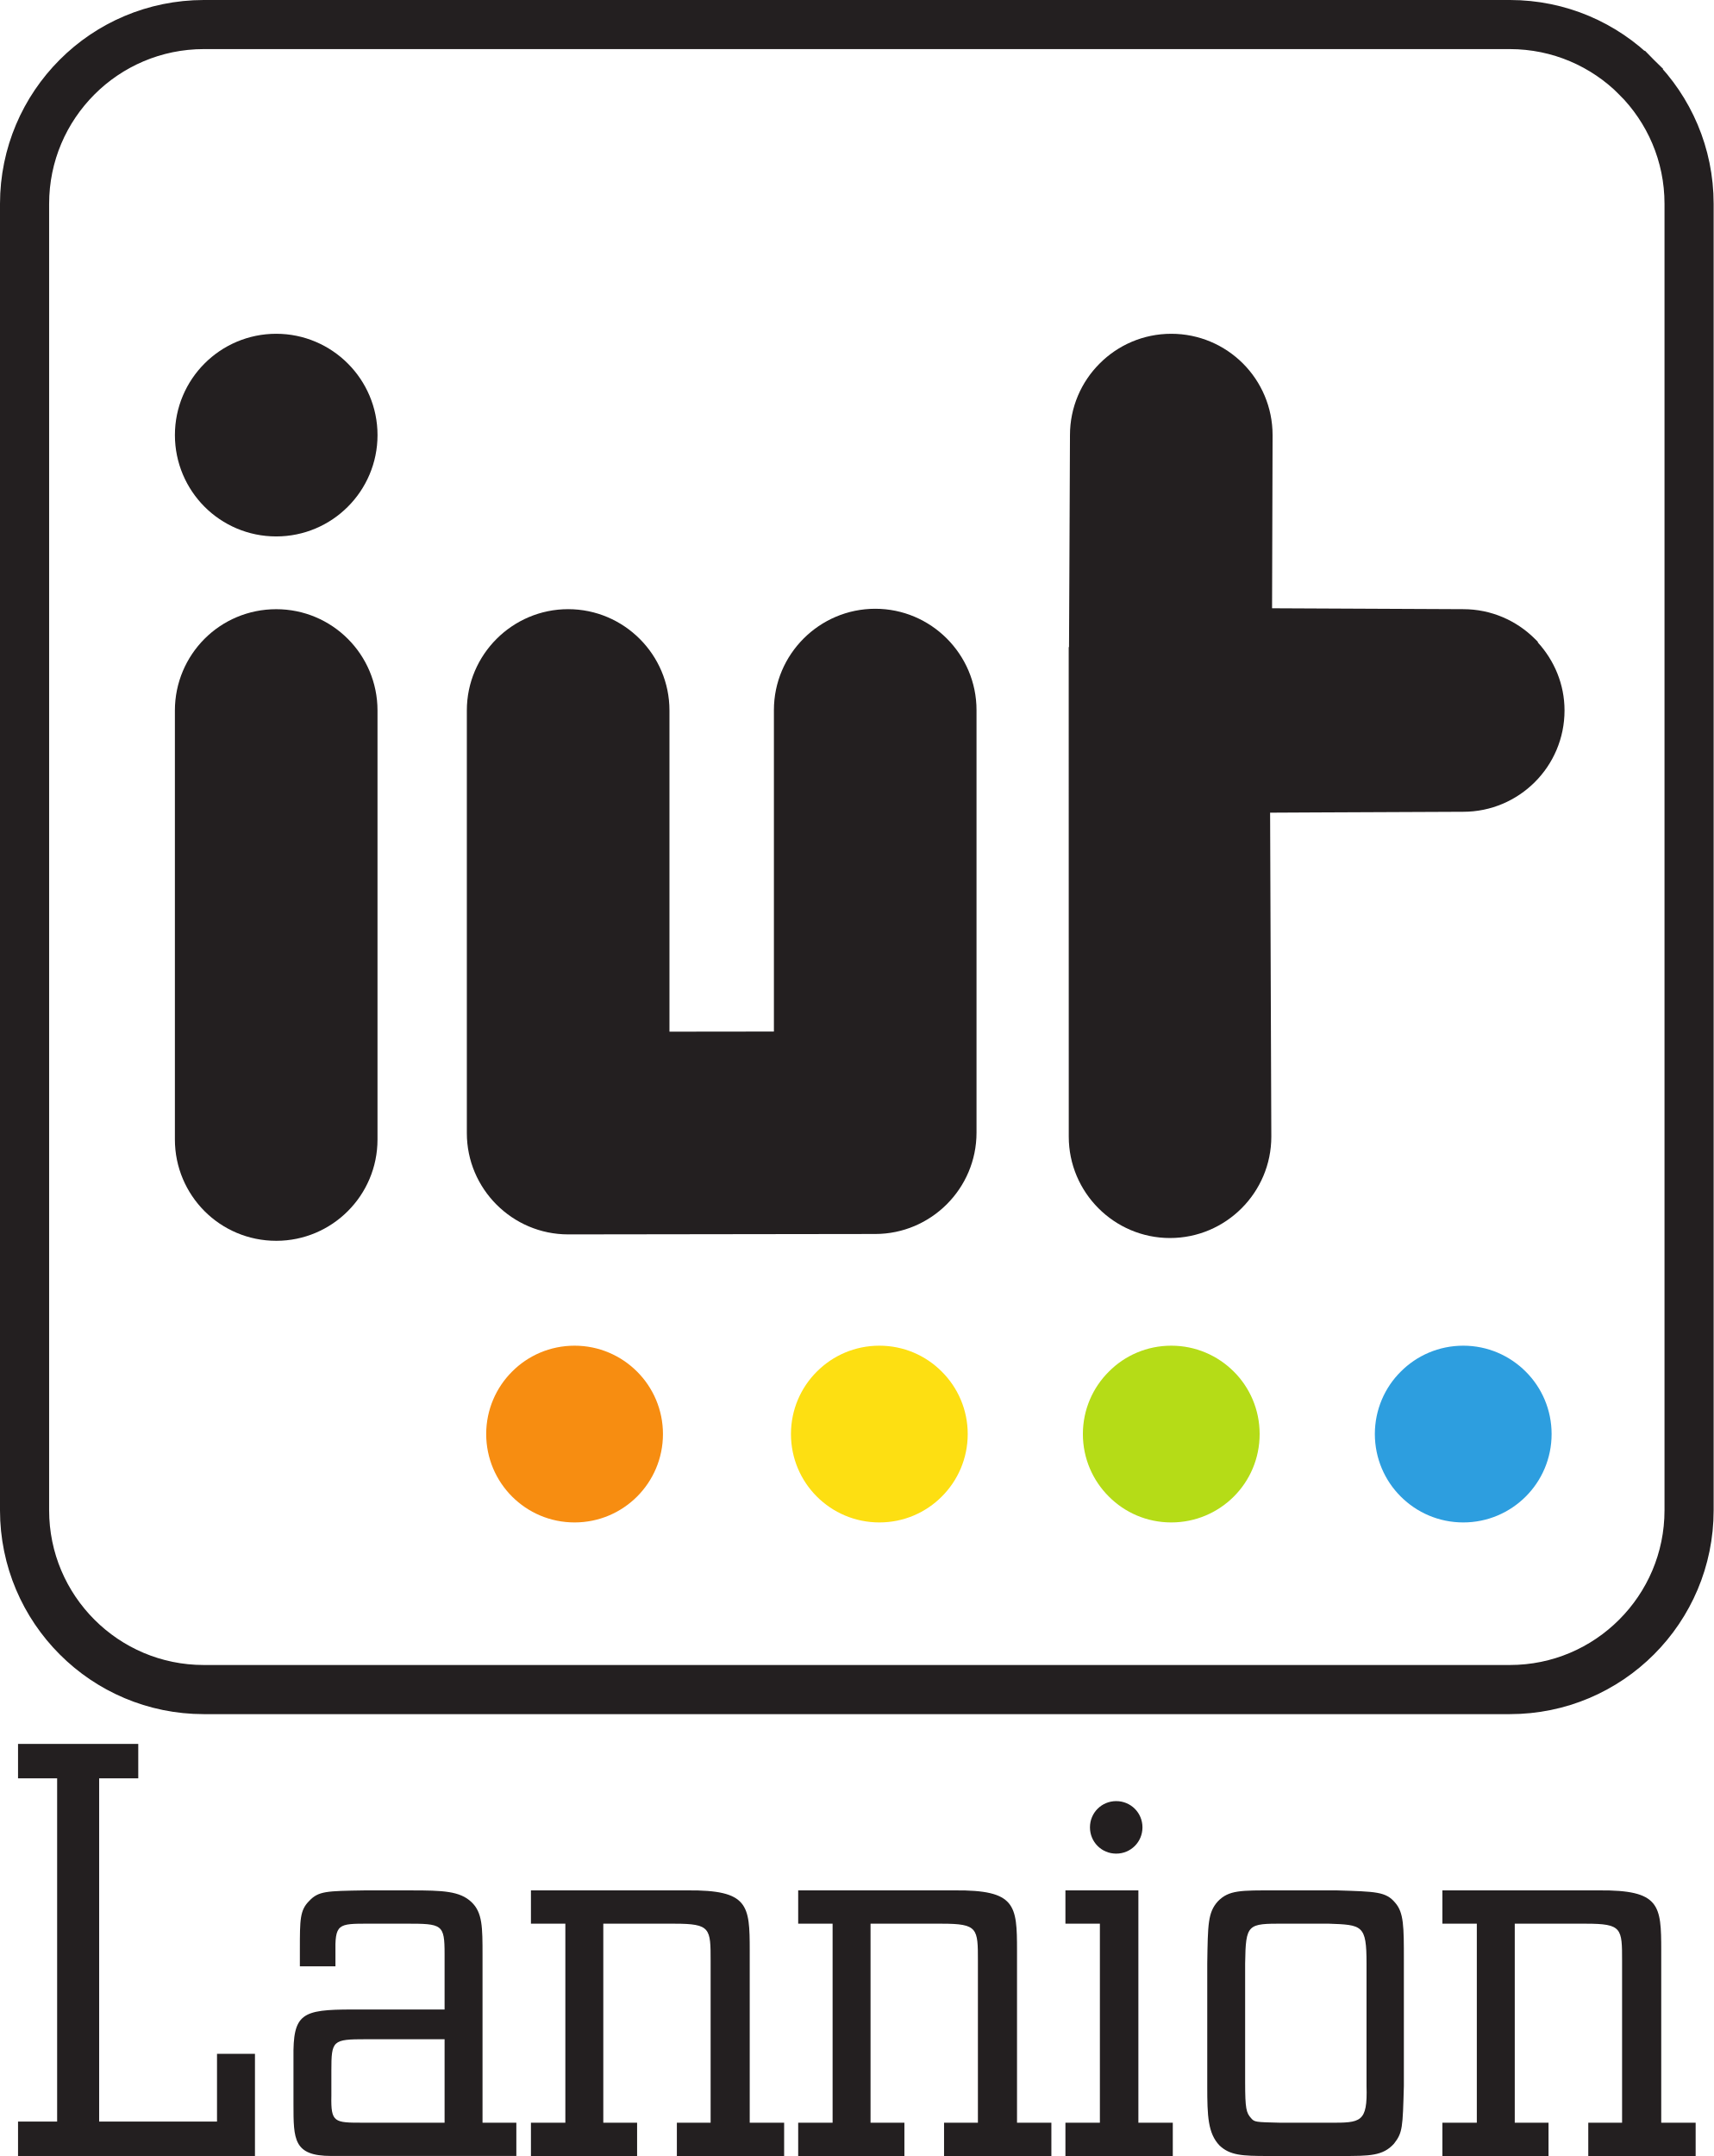
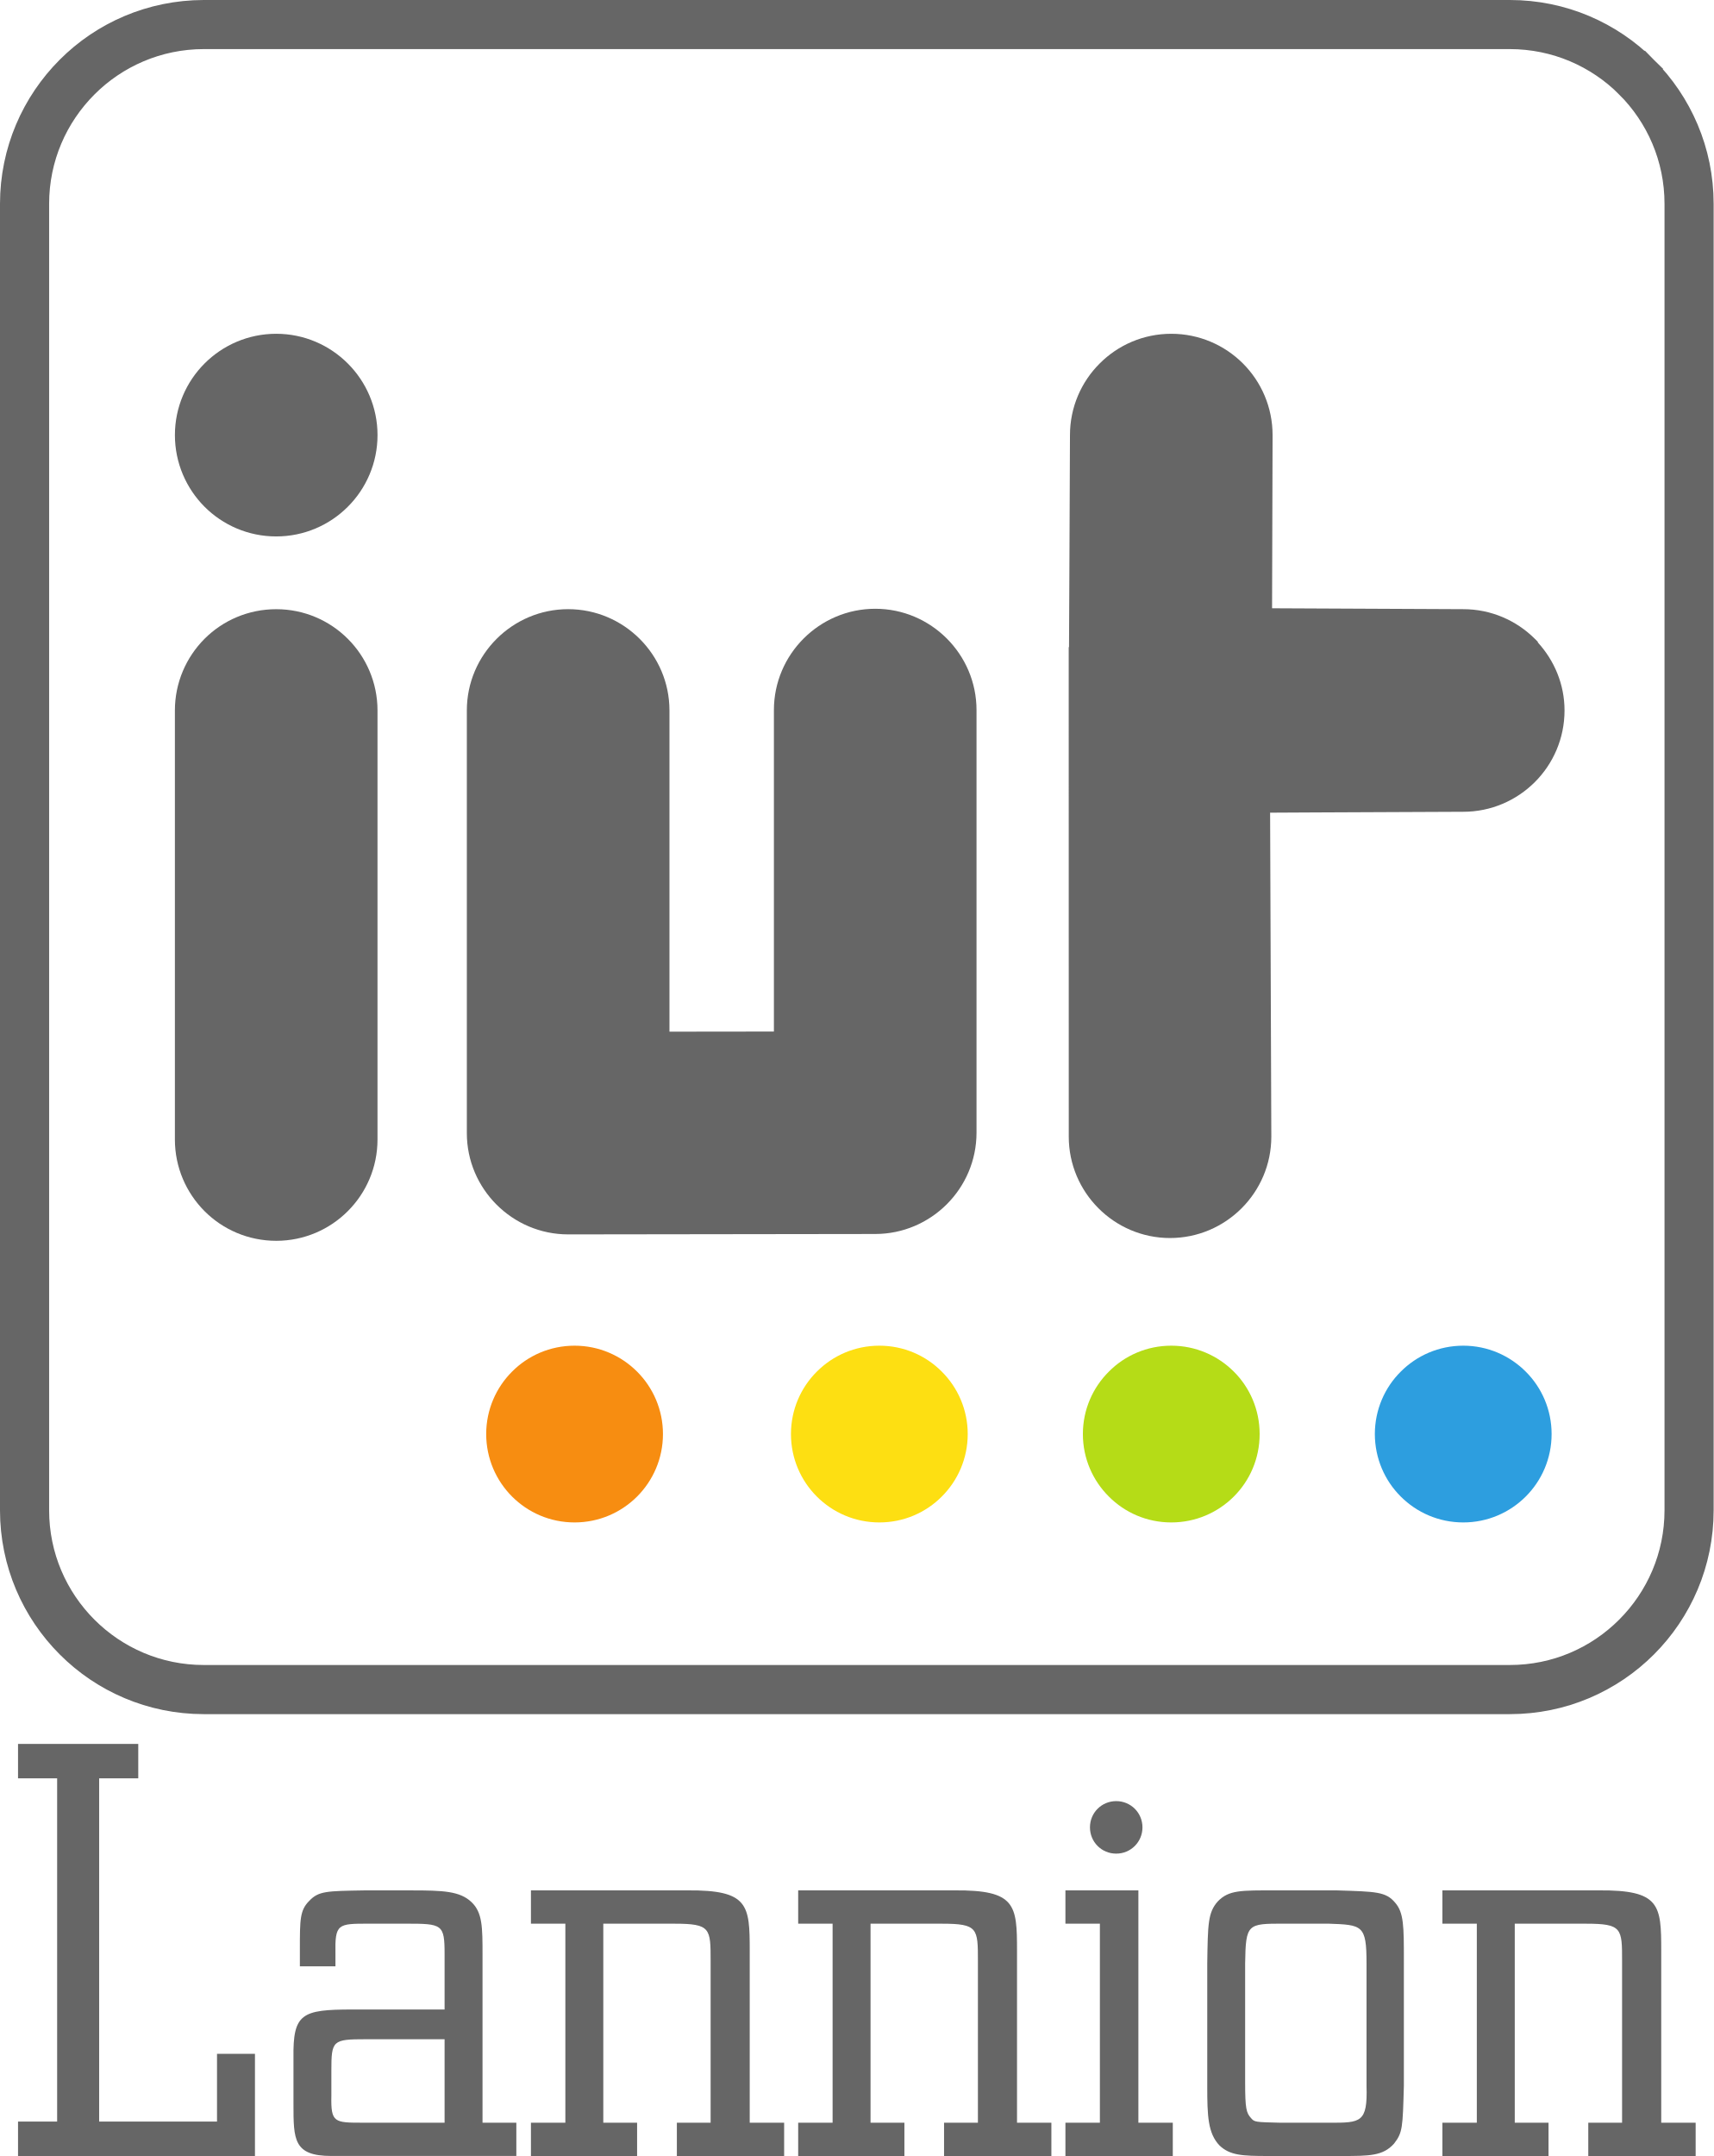
<svg xmlns="http://www.w3.org/2000/svg" viewBox="0 0 556.524 700" height="700" width="556.524" xml:space="preserve" id="svg10" version="1.1">
  <defs id="defs14" />
  <g transform="matrix(1.333333,0,0,-1.333333,-18.7272,775.2496)" id="g18">
-     <path d="m 412.667,562.666 2.013,2.001 c -8.407,8.419 -20.054,13.623 -32.892,13.623 H 222.729 63.696 C 50.871,578.277 39.211,573.085 30.816,564.666 22.409,556.259 17.193,544.624 17.193,531.787 V 372.741 213.683 c 0,-12.825 5.216,-24.472 13.623,-32.879 8.395,-8.419 20.054,-13.623 32.879,-13.623 H 222.729 381.788 c 12.838,0 24.485,5.204 32.892,13.623 8.407,8.407 13.611,20.054 13.611,32.879 v 159.058 159.046 c 0,12.825 -5.204,24.472 -13.611,32.879 l -2.013,-2.001 -2.013,-2.001 c 7.401,-7.413 11.966,-17.587 11.966,-28.878 V 372.741 213.683 c 0,-11.279 -4.578,-21.478 -11.966,-28.866 -7.388,-7.401 -17.575,-11.966 -28.866,-11.966 H 222.729 63.696 c -11.291,0 -21.478,4.566 -28.866,11.954 -7.401,7.401 -11.966,17.599 -11.966,28.878 v 159.058 159.046 c 0,11.291 4.566,21.465 11.966,28.878 7.388,7.388 17.575,11.954 28.866,11.966 H 222.729 381.788 c 11.291,-0.012 21.478,-4.578 28.866,-11.966 l 2.013,2.001" style="opacity:1;fill:#231f20;fill-opacity:1;fill-rule:nonzero;stroke:#231f20;stroke-width:6.296;stroke-linecap:butt;stroke-linejoin:miter;stroke-miterlimit:4;stroke-dasharray:none;stroke-opacity:1;stop-opacity:1" id="path824" />
+     <path d="m 412.667,562.666 2.013,2.001 c -8.407,8.419 -20.054,13.623 -32.892,13.623 H 222.729 63.696 C 50.871,578.277 39.211,573.085 30.816,564.666 22.409,556.259 17.193,544.624 17.193,531.787 V 372.741 213.683 c 0,-12.825 5.216,-24.472 13.623,-32.879 8.395,-8.419 20.054,-13.623 32.879,-13.623 H 222.729 381.788 c 12.838,0 24.485,5.204 32.892,13.623 8.407,8.407 13.611,20.054 13.611,32.879 v 159.058 159.046 c 0,12.825 -5.204,24.472 -13.611,32.879 l -2.013,-2.001 -2.013,-2.001 c 7.401,-7.413 11.966,-17.587 11.966,-28.878 V 372.741 213.683 c 0,-11.279 -4.578,-21.478 -11.966,-28.866 -7.388,-7.401 -17.575,-11.966 -28.866,-11.966 H 222.729 63.696 c -11.291,0 -21.478,4.566 -28.866,11.954 -7.401,7.401 -11.966,17.599 -11.966,28.878 v 159.058 159.046 c 0,11.291 4.566,21.465 11.966,28.878 7.388,7.388 17.575,11.954 28.866,11.966 H 222.729 381.788 c 11.291,-0.012 21.478,-4.578 28.866,-11.966 l 2.013,2.001" style="opacity:1;fill:#666666;fill-opacity:1;fill-rule:nonzero;stroke:#666666;stroke-width:6.296;stroke-linecap:butt;stroke-linejoin:miter;stroke-miterlimit:4;stroke-dasharray:none;stroke-opacity:1;stop-opacity:1" id="path824" />
    <g id="g1254">
      <path id="path852" style="opacity:1;fill:#f78d11;fill-opacity:1;fill-rule:nonzero;stroke:none;stroke-width:12.273;stop-opacity:1" d="m 169.214,217.009 c -3.903,-3.891 -9.278,-6.296 -15.219,-6.296 -5.952,0 -11.328,2.406 -15.219,6.296 -3.891,3.891 -6.308,9.291 -6.308,15.231 0,5.928 2.418,11.328 6.308,15.206 3.878,3.903 9.266,6.308 15.219,6.308 5.94,0 11.316,-2.406 15.219,-6.308 3.891,-3.878 6.308,-9.278 6.308,-15.206 0,-5.952 -2.418,-11.34 -6.308,-15.231" />
      <path id="path856" style="opacity:1;fill:#fddf12;fill-opacity:1;fill-rule:nonzero;stroke:none;stroke-width:12.273;stop-opacity:1" d="m 243.433,217.009 c -3.878,-3.891 -9.254,-6.296 -15.206,-6.296 -5.94,0 -11.328,2.406 -15.219,6.296 -3.903,3.891 -6.308,9.291 -6.308,15.231 0,5.928 2.406,11.328 6.308,15.206 3.891,3.903 9.278,6.308 15.219,6.308 5.952,0 11.328,-2.406 15.206,-6.308 3.903,-3.878 6.321,-9.278 6.321,-15.206 0,-5.952 -2.418,-11.34 -6.321,-15.231" />
      <path id="path860" style="opacity:1;fill:#b5dc17;fill-opacity:1;fill-rule:nonzero;stroke:none;stroke-width:12.273;stop-opacity:1" d="m 314.561,217.009 c -3.903,-3.891 -9.278,-6.296 -15.231,-6.296 -5.94,0 -11.328,2.406 -15.194,6.296 -3.915,3.891 -6.333,9.278 -6.333,15.231 0,5.928 2.418,11.328 6.333,15.206 3.866,3.903 9.254,6.308 15.194,6.308 5.952,0 11.328,-2.406 15.231,-6.308 3.903,-3.878 6.296,-9.278 6.296,-15.206 0,-5.952 -2.393,-11.34 -6.296,-15.231" />
      <path id="path864" style="opacity:1;fill:#2d9edf;fill-opacity:1;fill-rule:nonzero;stroke:none;stroke-width:12.273;stop-opacity:1" d="m 385.663,217.009 c -3.903,-3.891 -9.278,-6.296 -15.206,-6.296 -5.952,0 -11.328,2.406 -15.219,6.296 -3.915,3.891 -6.308,9.291 -6.321,15.231 0.012,5.928 2.406,11.328 6.321,15.206 3.891,3.903 9.266,6.308 15.219,6.308 5.928,0 11.303,-2.406 15.206,-6.308 3.903,-3.878 6.308,-9.278 6.308,-15.206 0,-5.94 -2.406,-11.34 -6.308,-15.231" />
    </g>
-     <g id="g1317">
-       <path style="color:#000000;font-style:normal;font-variant:normal;font-weight:normal;font-stretch:normal;font-size:medium;line-height:normal;font-family:sans-serif;font-variant-ligatures:normal;font-variant-position:normal;font-variant-caps:normal;font-variant-numeric:normal;font-variant-alternates:normal;font-variant-east-asian:normal;font-feature-settings:normal;font-variation-settings:normal;text-indent:0;text-align:start;text-decoration:none;text-decoration-line:none;text-decoration-style:solid;text-decoration-color:#000000;letter-spacing:normal;word-spacing:normal;text-transform:none;writing-mode:lr-tb;direction:ltr;text-orientation:mixed;dominant-baseline:auto;baseline-shift:baseline;text-anchor:start;white-space:normal;shape-padding:0;shape-margin:0;inline-size:0;clip-rule:nonzero;display:inline;overflow:visible;visibility:visible;opacity:1;isolation:auto;mix-blend-mode:normal;color-interpolation:sRGB;color-interpolation-filters:linearRGB;solid-color:#000000;solid-opacity:1;vector-effect:none;fill:#231f20;fill-opacity:1;fill-rule:nonzero;stroke:none;stroke-width:6.296;stroke-linecap:butt;stroke-linejoin:miter;stroke-miterlimit:4;stroke-dasharray:none;stroke-dashoffset:0;stroke-opacity:1;color-rendering:auto;image-rendering:auto;shape-rendering:auto;text-rendering:auto;enable-background:accumulate;stop-color:#000000;stop-opacity:1" d="m 81.33,279.291 c -6.811,0 -13.013,2.758 -17.473,7.232 -4.44,4.454 -7.213,10.637 -7.213,17.441 v 69.379 35.09 c 0,6.794 2.771,12.985 7.213,17.441 4.465,4.479 10.676,7.221 17.473,7.221 6.772,0 12.968,-2.743 17.43,-7.215 4.474,-4.46 7.234,-10.657 7.234,-17.447 v -35.09 -69.379 c 0,-6.801 -2.763,-12.99 -7.234,-17.447 -4.459,-4.47 -10.654,-7.227 -17.43,-7.227 z" id="path1283" />
-       <path style="color:#000000;font-style:normal;font-variant:normal;font-weight:normal;font-stretch:normal;font-size:medium;line-height:normal;font-family:sans-serif;font-variant-ligatures:normal;font-variant-position:normal;font-variant-caps:normal;font-variant-numeric:normal;font-variant-alternates:normal;font-variant-east-asian:normal;font-feature-settings:normal;font-variation-settings:normal;text-indent:0;text-align:start;text-decoration:none;text-decoration-line:none;text-decoration-style:solid;text-decoration-color:#000000;letter-spacing:normal;word-spacing:normal;text-transform:none;writing-mode:lr-tb;direction:ltr;text-orientation:mixed;dominant-baseline:auto;baseline-shift:baseline;text-anchor:start;white-space:normal;shape-padding:0;shape-margin:0;inline-size:0;clip-rule:nonzero;display:inline;overflow:visible;visibility:visible;opacity:1;isolation:auto;mix-blend-mode:normal;color-interpolation:sRGB;color-interpolation-filters:linearRGB;solid-color:#000000;solid-opacity:1;vector-effect:none;fill:#231f20;fill-opacity:1;fill-rule:nonzero;stroke:none;stroke-width:6.296;stroke-linecap:butt;stroke-linejoin:miter;stroke-miterlimit:4;stroke-dasharray:none;stroke-dashoffset:0;stroke-opacity:1;color-rendering:auto;image-rendering:auto;shape-rendering:auto;text-rendering:auto;enable-background:accumulate;stop-color:#000000;stop-opacity:1" d="m 81.322,450.812 c -6.811,0 -13.003,2.763 -17.461,7.234 -4.442,4.456 -7.213,10.647 -7.213,17.441 0,6.792 2.769,12.982 7.213,17.428 6.47e-4,6.4e-4 0.001,10e-4 0.002,0.002 6.47e-4,6.5e-4 0.001,10e-4 0.002,0.002 4.455,4.467 10.644,7.242 17.457,7.242 6.794,0 12.99,-2.774 17.447,-7.246 4.457,-4.447 7.229,-10.637 7.229,-17.428 0,-6.791 -2.769,-12.992 -7.229,-17.441 -4.46,-4.474 -10.657,-7.234 -17.447,-7.234 z" id="path1287" />
-       <path style="color:#000000;font-style:normal;font-variant:normal;font-weight:normal;font-stretch:normal;font-size:medium;line-height:normal;font-family:sans-serif;font-variant-ligatures:normal;font-variant-position:normal;font-variant-caps:normal;font-variant-numeric:normal;font-variant-alternates:normal;font-variant-east-asian:normal;font-feature-settings:normal;font-variation-settings:normal;text-indent:0;text-align:start;text-decoration:none;text-decoration-line:none;text-decoration-style:solid;text-decoration-color:#000000;letter-spacing:normal;word-spacing:normal;text-transform:none;writing-mode:lr-tb;direction:ltr;text-orientation:mixed;dominant-baseline:auto;baseline-shift:baseline;text-anchor:start;white-space:normal;shape-padding:0;shape-margin:0;inline-size:0;clip-rule:nonzero;display:inline;overflow:visible;visibility:visible;opacity:1;isolation:auto;mix-blend-mode:normal;color-interpolation:sRGB;color-interpolation-filters:linearRGB;solid-color:#000000;solid-opacity:1;vector-effect:none;fill:#231f20;fill-opacity:1;fill-rule:nonzero;stroke:none;stroke-width:6.296;stroke-linecap:butt;stroke-linejoin:miter;stroke-miterlimit:4;stroke-dasharray:none;stroke-dashoffset:0;stroke-opacity:1;color-rendering:auto;image-rendering:auto;shape-rendering:auto;text-rendering:auto;enable-background:accumulate;stop-color:#000000;stop-opacity:1" d="m 152.43,280.854 c -13.582,0 -24.676,11.08 -24.676,24.664 V 408.438 c 0,13.584 11.094,24.664 24.676,24.664 13.593,0 24.676,-11.082 24.676,-24.664 v -78.217 l 25.441,0.029 v 78.273 c 0,13.595 11.095,24.676 24.688,24.676 13.572,0 24.662,-11.081 24.662,-24.676 V 305.627 c 0,-13.604 -11.094,-24.672 -24.672,-24.674 h -0.004 l -74.789,-0.1 z" id="path1291" />
-       <path style="color:#000000;font-style:normal;font-variant:normal;font-weight:normal;font-stretch:normal;font-size:medium;line-height:normal;font-family:sans-serif;font-variant-ligatures:normal;font-variant-position:normal;font-variant-caps:normal;font-variant-numeric:normal;font-variant-alternates:normal;font-variant-east-asian:normal;font-feature-settings:normal;font-variation-settings:normal;text-indent:0;text-align:start;text-decoration:none;text-decoration-line:none;text-decoration-style:solid;text-decoration-color:#000000;letter-spacing:normal;word-spacing:normal;text-transform:none;writing-mode:lr-tb;direction:ltr;text-orientation:mixed;dominant-baseline:auto;baseline-shift:baseline;text-anchor:start;white-space:normal;shape-padding:0;shape-margin:0;inline-size:0;clip-rule:nonzero;display:inline;overflow:visible;visibility:visible;opacity:1;isolation:auto;mix-blend-mode:normal;color-interpolation:sRGB;color-interpolation-filters:linearRGB;solid-color:#000000;solid-opacity:1;vector-effect:none;fill:#231f20;fill-opacity:1;fill-rule:nonzero;stroke:none;stroke-width:6.296;stroke-linecap:butt;stroke-linejoin:miter;stroke-miterlimit:4;stroke-dasharray:none;stroke-dashoffset:0;stroke-opacity:1;color-rendering:auto;image-rendering:auto;shape-rendering:auto;text-rendering:auto;enable-background:accumulate;stop-color:#000000;stop-opacity:1" d="m 299.029,279.969 c -13.582,0 -24.664,11.082 -24.664,24.686 l -0.012,103.438 v 0.012 0.258 15.521 l 0.074,-0.037 0.086,17.963 0.146,33.674 c 0,6.783 2.756,12.978 7.236,17.438 6.5e-4,6.5e-4 0.001,10e-4 0.002,0.002 4.45,4.477 10.648,7.236 17.438,7.236 6.79,0 12.985,-2.761 17.455,-7.23 4.457,-4.457 7.219,-10.645 7.219,-17.445 v -0.004 l -0.125,-42.162 46.572,-0.219 c 6.779,0 12.963,-2.762 17.43,-7.215 l 0.715,-0.713 0.031,-0.191 c 3.994,-4.382 6.486,-10.173 6.486,-16.543 0,-6.8 -2.76,-12.988 -7.23,-17.445 -4.467,-4.467 -10.652,-7.23 -17.432,-7.23 l -35.699,-0.158 -11.35,-0.059 0.295,-78.883 v -0.006 c 0,-13.603 -11.081,-24.686 -24.674,-24.686 z" id="path1295" />
+     <g id="g1317" style="fill:#666666">
+       <path style="color:#000000;font-style:normal;font-variant:normal;font-weight:normal;font-stretch:normal;font-size:medium;line-height:normal;font-family:sans-serif;font-variant-ligatures:normal;font-variant-position:normal;font-variant-caps:normal;font-variant-numeric:normal;font-variant-alternates:normal;font-variant-east-asian:normal;font-feature-settings:normal;font-variation-settings:normal;text-indent:0;text-align:start;text-decoration:none;text-decoration-line:none;text-decoration-style:solid;text-decoration-color:#000000;letter-spacing:normal;word-spacing:normal;text-transform:none;writing-mode:lr-tb;direction:ltr;text-orientation:mixed;dominant-baseline:auto;baseline-shift:baseline;text-anchor:start;white-space:normal;shape-padding:0;shape-margin:0;inline-size:0;clip-rule:nonzero;display:inline;overflow:visible;visibility:visible;opacity:1;isolation:auto;mix-blend-mode:normal;color-interpolation:sRGB;color-interpolation-filters:linearRGB;solid-color:#000000;solid-opacity:1;vector-effect:none;fill:#666666;fill-opacity:1;fill-rule:nonzero;stroke:none;stroke-width:6.296;stroke-linecap:butt;stroke-linejoin:miter;stroke-miterlimit:4;stroke-dasharray:none;stroke-dashoffset:0;stroke-opacity:1;color-rendering:auto;image-rendering:auto;shape-rendering:auto;text-rendering:auto;enable-background:accumulate;stop-color:#000000;stop-opacity:1" d="m 81.33,279.291 c -6.811,0 -13.013,2.758 -17.473,7.232 -4.44,4.454 -7.213,10.637 -7.213,17.441 v 69.379 35.09 c 0,6.794 2.771,12.985 7.213,17.441 4.465,4.479 10.676,7.221 17.473,7.221 6.772,0 12.968,-2.743 17.43,-7.215 4.474,-4.46 7.234,-10.657 7.234,-17.447 v -35.09 -69.379 c 0,-6.801 -2.763,-12.99 -7.234,-17.447 -4.459,-4.47 -10.654,-7.227 -17.43,-7.227 z" id="path1283" />
+       <path style="color:#000000;font-style:normal;font-variant:normal;font-weight:normal;font-stretch:normal;font-size:medium;line-height:normal;font-family:sans-serif;font-variant-ligatures:normal;font-variant-position:normal;font-variant-caps:normal;font-variant-numeric:normal;font-variant-alternates:normal;font-variant-east-asian:normal;font-feature-settings:normal;font-variation-settings:normal;text-indent:0;text-align:start;text-decoration:none;text-decoration-line:none;text-decoration-style:solid;text-decoration-color:#000000;letter-spacing:normal;word-spacing:normal;text-transform:none;writing-mode:lr-tb;direction:ltr;text-orientation:mixed;dominant-baseline:auto;baseline-shift:baseline;text-anchor:start;white-space:normal;shape-padding:0;shape-margin:0;inline-size:0;clip-rule:nonzero;display:inline;overflow:visible;visibility:visible;opacity:1;isolation:auto;mix-blend-mode:normal;color-interpolation:sRGB;color-interpolation-filters:linearRGB;solid-color:#000000;solid-opacity:1;vector-effect:none;fill:#666666;fill-opacity:1;fill-rule:nonzero;stroke:none;stroke-width:6.296;stroke-linecap:butt;stroke-linejoin:miter;stroke-miterlimit:4;stroke-dasharray:none;stroke-dashoffset:0;stroke-opacity:1;color-rendering:auto;image-rendering:auto;shape-rendering:auto;text-rendering:auto;enable-background:accumulate;stop-color:#000000;stop-opacity:1" d="m 81.322,450.812 c -6.811,0 -13.003,2.763 -17.461,7.234 -4.442,4.456 -7.213,10.647 -7.213,17.441 0,6.792 2.769,12.982 7.213,17.428 6.47e-4,6.4e-4 0.001,10e-4 0.002,0.002 6.47e-4,6.5e-4 0.001,10e-4 0.002,0.002 4.455,4.467 10.644,7.242 17.457,7.242 6.794,0 12.99,-2.774 17.447,-7.246 4.457,-4.447 7.229,-10.637 7.229,-17.428 0,-6.791 -2.769,-12.992 -7.229,-17.441 -4.46,-4.474 -10.657,-7.234 -17.447,-7.234 z" id="path1287" />
+       <path style="color:#000000;font-style:normal;font-variant:normal;font-weight:normal;font-stretch:normal;font-size:medium;line-height:normal;font-family:sans-serif;font-variant-ligatures:normal;font-variant-position:normal;font-variant-caps:normal;font-variant-numeric:normal;font-variant-alternates:normal;font-variant-east-asian:normal;font-feature-settings:normal;font-variation-settings:normal;text-indent:0;text-align:start;text-decoration:none;text-decoration-line:none;text-decoration-style:solid;text-decoration-color:#000000;letter-spacing:normal;word-spacing:normal;text-transform:none;writing-mode:lr-tb;direction:ltr;text-orientation:mixed;dominant-baseline:auto;baseline-shift:baseline;text-anchor:start;white-space:normal;shape-padding:0;shape-margin:0;inline-size:0;clip-rule:nonzero;display:inline;overflow:visible;visibility:visible;opacity:1;isolation:auto;mix-blend-mode:normal;color-interpolation:sRGB;color-interpolation-filters:linearRGB;solid-color:#000000;solid-opacity:1;vector-effect:none;fill:#666666;fill-opacity:1;fill-rule:nonzero;stroke:none;stroke-width:6.296;stroke-linecap:butt;stroke-linejoin:miter;stroke-miterlimit:4;stroke-dasharray:none;stroke-dashoffset:0;stroke-opacity:1;color-rendering:auto;image-rendering:auto;shape-rendering:auto;text-rendering:auto;enable-background:accumulate;stop-color:#000000;stop-opacity:1" d="m 152.43,280.854 c -13.582,0 -24.676,11.08 -24.676,24.664 V 408.438 c 0,13.584 11.094,24.664 24.676,24.664 13.593,0 24.676,-11.082 24.676,-24.664 v -78.217 l 25.441,0.029 v 78.273 c 0,13.595 11.095,24.676 24.688,24.676 13.572,0 24.662,-11.081 24.662,-24.676 V 305.627 c 0,-13.604 -11.094,-24.672 -24.672,-24.674 h -0.004 l -74.789,-0.1 z" id="path1291" />
+       <path style="color:#000000;font-style:normal;font-variant:normal;font-weight:normal;font-stretch:normal;font-size:medium;line-height:normal;font-family:sans-serif;font-variant-ligatures:normal;font-variant-position:normal;font-variant-caps:normal;font-variant-numeric:normal;font-variant-alternates:normal;font-variant-east-asian:normal;font-feature-settings:normal;font-variation-settings:normal;text-indent:0;text-align:start;text-decoration:none;text-decoration-line:none;text-decoration-style:solid;text-decoration-color:#000000;letter-spacing:normal;word-spacing:normal;text-transform:none;writing-mode:lr-tb;direction:ltr;text-orientation:mixed;dominant-baseline:auto;baseline-shift:baseline;text-anchor:start;white-space:normal;shape-padding:0;shape-margin:0;inline-size:0;clip-rule:nonzero;display:inline;overflow:visible;visibility:visible;opacity:1;isolation:auto;mix-blend-mode:normal;color-interpolation:sRGB;color-interpolation-filters:linearRGB;solid-color:#000000;solid-opacity:1;vector-effect:none;fill:#666666;fill-opacity:1;fill-rule:nonzero;stroke:none;stroke-width:6.296;stroke-linecap:butt;stroke-linejoin:miter;stroke-miterlimit:4;stroke-dasharray:none;stroke-dashoffset:0;stroke-opacity:1;color-rendering:auto;image-rendering:auto;shape-rendering:auto;text-rendering:auto;enable-background:accumulate;stop-color:#000000;stop-opacity:1" d="m 299.029,279.969 c -13.582,0 -24.664,11.082 -24.664,24.686 l -0.012,103.438 v 0.012 0.258 15.521 l 0.074,-0.037 0.086,17.963 0.146,33.674 c 0,6.783 2.756,12.978 7.236,17.438 6.5e-4,6.5e-4 0.001,10e-4 0.002,0.002 4.45,4.477 10.648,7.236 17.438,7.236 6.79,0 12.985,-2.761 17.455,-7.23 4.457,-4.457 7.219,-10.645 7.219,-17.445 v -0.004 l -0.125,-42.162 46.572,-0.219 c 6.779,0 12.963,-2.762 17.43,-7.215 l 0.715,-0.713 0.031,-0.191 c 3.994,-4.382 6.486,-10.173 6.486,-16.543 0,-6.8 -2.76,-12.988 -7.23,-17.445 -4.467,-4.467 -10.652,-7.23 -17.432,-7.23 l -35.699,-0.158 -11.35,-0.059 0.295,-78.883 v -0.006 c 0,-13.603 -11.081,-24.686 -24.674,-24.686 z" id="path1295" />
    </g>
-     <g id="g1263">
-       <path id="path876" style="opacity:1;fill:#231f20;fill-opacity:1;fill-rule:nonzero;stroke:none;stroke-width:12.273;stop-opacity:1" d="m 18.438,56.44 v 8.382 h 9.524 V 148.401 H 18.438 v 8.382 h 29.283 v -8.382 H 38.197 V 64.822 h 28.707 v 16.495 h 9.242 V 56.44 Z" />
-       <path id="path880" style="opacity:1;fill:#231f20;fill-opacity:1;fill-rule:nonzero;stroke:none;stroke-width:12.273;stop-opacity:1" d="m 122.334,84.87 h -19.183 c -8.112,0 -8.395,-0.282 -8.395,-7.671 v -6.124 c -0.135,-6.529 0.724,-6.529 7.683,-6.529 h 19.895 z M 139.811,64.546 V 56.446 H 94.756 c -9.229,0 -9.229,3.976 -9.229,12.641 v 11.23 c -0.147,10.813 1.988,11.794 14.347,11.794 h 22.46 v 13.513 c 0,7.253 -0.565,7.388 -9.377,7.388 h -9.107 c -7.536,0 -8.235,0 -8.1,-7.388 v -2.995 h -8.665 v 4.124 c 0,7.253 0,9.536 2.271,11.794 2.271,2.418 4.259,2.418 13.365,2.565 h 11.512 c 7.671,0 11.794,-0.147 14.642,-2.835 2.7,-2.565 2.7,-6.124 2.7,-12.948 V 64.546 Z" />
-       <path id="path884" style="opacity:1;fill:#231f20;fill-opacity:1;fill-rule:nonzero;stroke:none;stroke-width:12.273;stop-opacity:1" d="m 143.367,56.44 v 8.1 h 8.382 v 48.466 h -8.382 v 8.112 h 38.095 c 14.912,0.123 15.194,-3.559 15.194,-14.642 V 64.54 h 8.382 v -8.1 h -26.129 v 8.1 h 8.223 v 39.372 c 0,7.965 0,9.094 -8.8,9.094 H 160.991 V 64.54 h 8.235 v -8.1 z" />
-       <path id="path888" style="opacity:1;fill:#231f20;fill-opacity:1;fill-rule:nonzero;stroke:none;stroke-width:12.273;stop-opacity:1" d="m 208.46,56.44 v 8.1 h 8.382 v 48.466 h -8.382 v 8.112 h 38.095 c 14.912,0.123 15.206,-3.559 15.206,-14.642 V 64.54 h 8.37 v -8.1 h -26.142 v 8.1 h 8.247 v 39.372 c 0,7.965 0,9.094 -8.812,9.094 H 226.084 V 64.54 h 8.247 v -8.1 z" />
-       <path id="path892" style="opacity:1;fill:#231f20;fill-opacity:1;fill-rule:nonzero;stroke:none;stroke-width:12.273;stop-opacity:1" d="m 285.922,142.855 c 3.547,0 6.394,-2.835 6.394,-6.394 0,-3.559 -2.847,-6.394 -6.394,-6.394 -3.559,0 -6.394,2.835 -6.394,6.394 0,3.559 2.835,6.394 6.394,6.394 M 273.551,56.441 v 8.1 h 8.395 v 48.466 h -8.395 v 8.112 h 17.771 V 64.541 h 8.382 v -8.1 z" />
-       <path id="path896" style="opacity:1;fill:#231f20;fill-opacity:1;fill-rule:nonzero;stroke:none;stroke-width:12.273;stop-opacity:1" d="m 346.891,103.345 c 0,9.377 -0.994,9.377 -9.377,9.671 h -10.825 c -8.787,0 -9.217,0 -9.364,-9.671 V 74.344 c 0,-6.394 0.282,-7.388 1.424,-8.665 0.859,-0.994 0.994,-0.994 7.253,-1.141 h 11.942 c 7.523,0 9.229,0 8.947,8.959 z m 9.094,-29.848 c -0.282,-10.088 -0.282,-11.365 -2.418,-14.077 -2.7,-2.982 -5.965,-2.982 -12.788,-2.982 h -17.906 c -6.259,0 -9.242,0.147 -11.794,2.565 -2.835,2.97 -2.982,7.241 -2.982,14.347 v 29.995 c 0.147,9.524 0.147,12.359 2.553,15.071 2.7,2.823 5.682,2.7 14.065,2.7 h 14.924 c 9.536,-0.295 11.954,-0.295 14.212,-2.982 2.136,-2.43 2.136,-5.83 2.136,-13.942 z" />
-       <path id="path900" style="opacity:1;fill:#231f20;fill-opacity:1;fill-rule:nonzero;stroke:none;stroke-width:12.273;stop-opacity:1" d="m 365.373,56.44 v 8.1 h 8.382 v 48.466 h -8.382 v 8.112 h 38.095 c 14.912,0.123 15.206,-3.559 15.206,-14.642 V 64.54 h 8.382 v -8.1 h -26.154 v 8.1 h 8.235 v 39.372 c 0,7.965 0,9.094 -8.8,9.094 H 382.997 V 64.54 h 8.223 v -8.1 z" />
+     <g id="g1263" style="fill:#666666">
+       <path id="path876" style="opacity:1;fill:#666666;fill-opacity:1;fill-rule:nonzero;stroke:none;stroke-width:12.273;stop-opacity:1" d="m 18.438,56.44 v 8.382 h 9.524 V 148.401 H 18.438 v 8.382 h 29.283 v -8.382 H 38.197 V 64.822 h 28.707 v 16.495 h 9.242 V 56.44 Z" />
+       <path id="path880" style="opacity:1;fill:#666666;fill-opacity:1;fill-rule:nonzero;stroke:none;stroke-width:12.273;stop-opacity:1" d="m 122.334,84.87 h -19.183 c -8.112,0 -8.395,-0.282 -8.395,-7.671 v -6.124 c -0.135,-6.529 0.724,-6.529 7.683,-6.529 h 19.895 z M 139.811,64.546 V 56.446 H 94.756 c -9.229,0 -9.229,3.976 -9.229,12.641 v 11.23 c -0.147,10.813 1.988,11.794 14.347,11.794 h 22.46 v 13.513 c 0,7.253 -0.565,7.388 -9.377,7.388 h -9.107 c -7.536,0 -8.235,0 -8.1,-7.388 v -2.995 h -8.665 v 4.124 c 0,7.253 0,9.536 2.271,11.794 2.271,2.418 4.259,2.418 13.365,2.565 h 11.512 c 7.671,0 11.794,-0.147 14.642,-2.835 2.7,-2.565 2.7,-6.124 2.7,-12.948 V 64.546 Z" />
+       <path id="path884" style="opacity:1;fill:#666666;fill-opacity:1;fill-rule:nonzero;stroke:none;stroke-width:12.273;stop-opacity:1" d="m 143.367,56.44 v 8.1 h 8.382 v 48.466 h -8.382 v 8.112 h 38.095 c 14.912,0.123 15.194,-3.559 15.194,-14.642 V 64.54 h 8.382 v -8.1 h -26.129 v 8.1 h 8.223 v 39.372 c 0,7.965 0,9.094 -8.8,9.094 H 160.991 V 64.54 h 8.235 v -8.1 z" />
+       <path id="path888" style="opacity:1;fill:#666666;fill-opacity:1;fill-rule:nonzero;stroke:none;stroke-width:12.273;stop-opacity:1" d="m 208.46,56.44 v 8.1 h 8.382 v 48.466 h -8.382 v 8.112 h 38.095 c 14.912,0.123 15.206,-3.559 15.206,-14.642 V 64.54 h 8.37 v -8.1 h -26.142 v 8.1 h 8.247 v 39.372 c 0,7.965 0,9.094 -8.812,9.094 H 226.084 V 64.54 h 8.247 v -8.1 z" />
+       <path id="path892" style="opacity:1;fill:#666666;fill-opacity:1;fill-rule:nonzero;stroke:none;stroke-width:12.273;stop-opacity:1" d="m 285.922,142.855 c 3.547,0 6.394,-2.835 6.394,-6.394 0,-3.559 -2.847,-6.394 -6.394,-6.394 -3.559,0 -6.394,2.835 -6.394,6.394 0,3.559 2.835,6.394 6.394,6.394 M 273.551,56.441 v 8.1 h 8.395 v 48.466 h -8.395 v 8.112 h 17.771 V 64.541 h 8.382 v -8.1 z" />
+       <path id="path896" style="opacity:1;fill:#666666;fill-opacity:1;fill-rule:nonzero;stroke:none;stroke-width:12.273;stop-opacity:1" d="m 346.891,103.345 c 0,9.377 -0.994,9.377 -9.377,9.671 h -10.825 c -8.787,0 -9.217,0 -9.364,-9.671 V 74.344 c 0,-6.394 0.282,-7.388 1.424,-8.665 0.859,-0.994 0.994,-0.994 7.253,-1.141 h 11.942 c 7.523,0 9.229,0 8.947,8.959 z m 9.094,-29.848 c -0.282,-10.088 -0.282,-11.365 -2.418,-14.077 -2.7,-2.982 -5.965,-2.982 -12.788,-2.982 h -17.906 c -6.259,0 -9.242,0.147 -11.794,2.565 -2.835,2.97 -2.982,7.241 -2.982,14.347 v 29.995 c 0.147,9.524 0.147,12.359 2.553,15.071 2.7,2.823 5.682,2.7 14.065,2.7 h 14.924 c 9.536,-0.295 11.954,-0.295 14.212,-2.982 2.136,-2.43 2.136,-5.83 2.136,-13.942 z" />
+       <path id="path900" style="opacity:1;fill:#666666;fill-opacity:1;fill-rule:nonzero;stroke:none;stroke-width:12.273;stop-opacity:1" d="m 365.373,56.44 v 8.1 h 8.382 v 48.466 h -8.382 v 8.112 h 38.095 c 14.912,0.123 15.206,-3.559 15.206,-14.642 V 64.54 h 8.382 v -8.1 h -26.154 v 8.1 h 8.235 v 39.372 c 0,7.965 0,9.094 -8.8,9.094 H 382.997 V 64.54 h 8.223 v -8.1 z" />
    </g>
  </g>
</svg>
